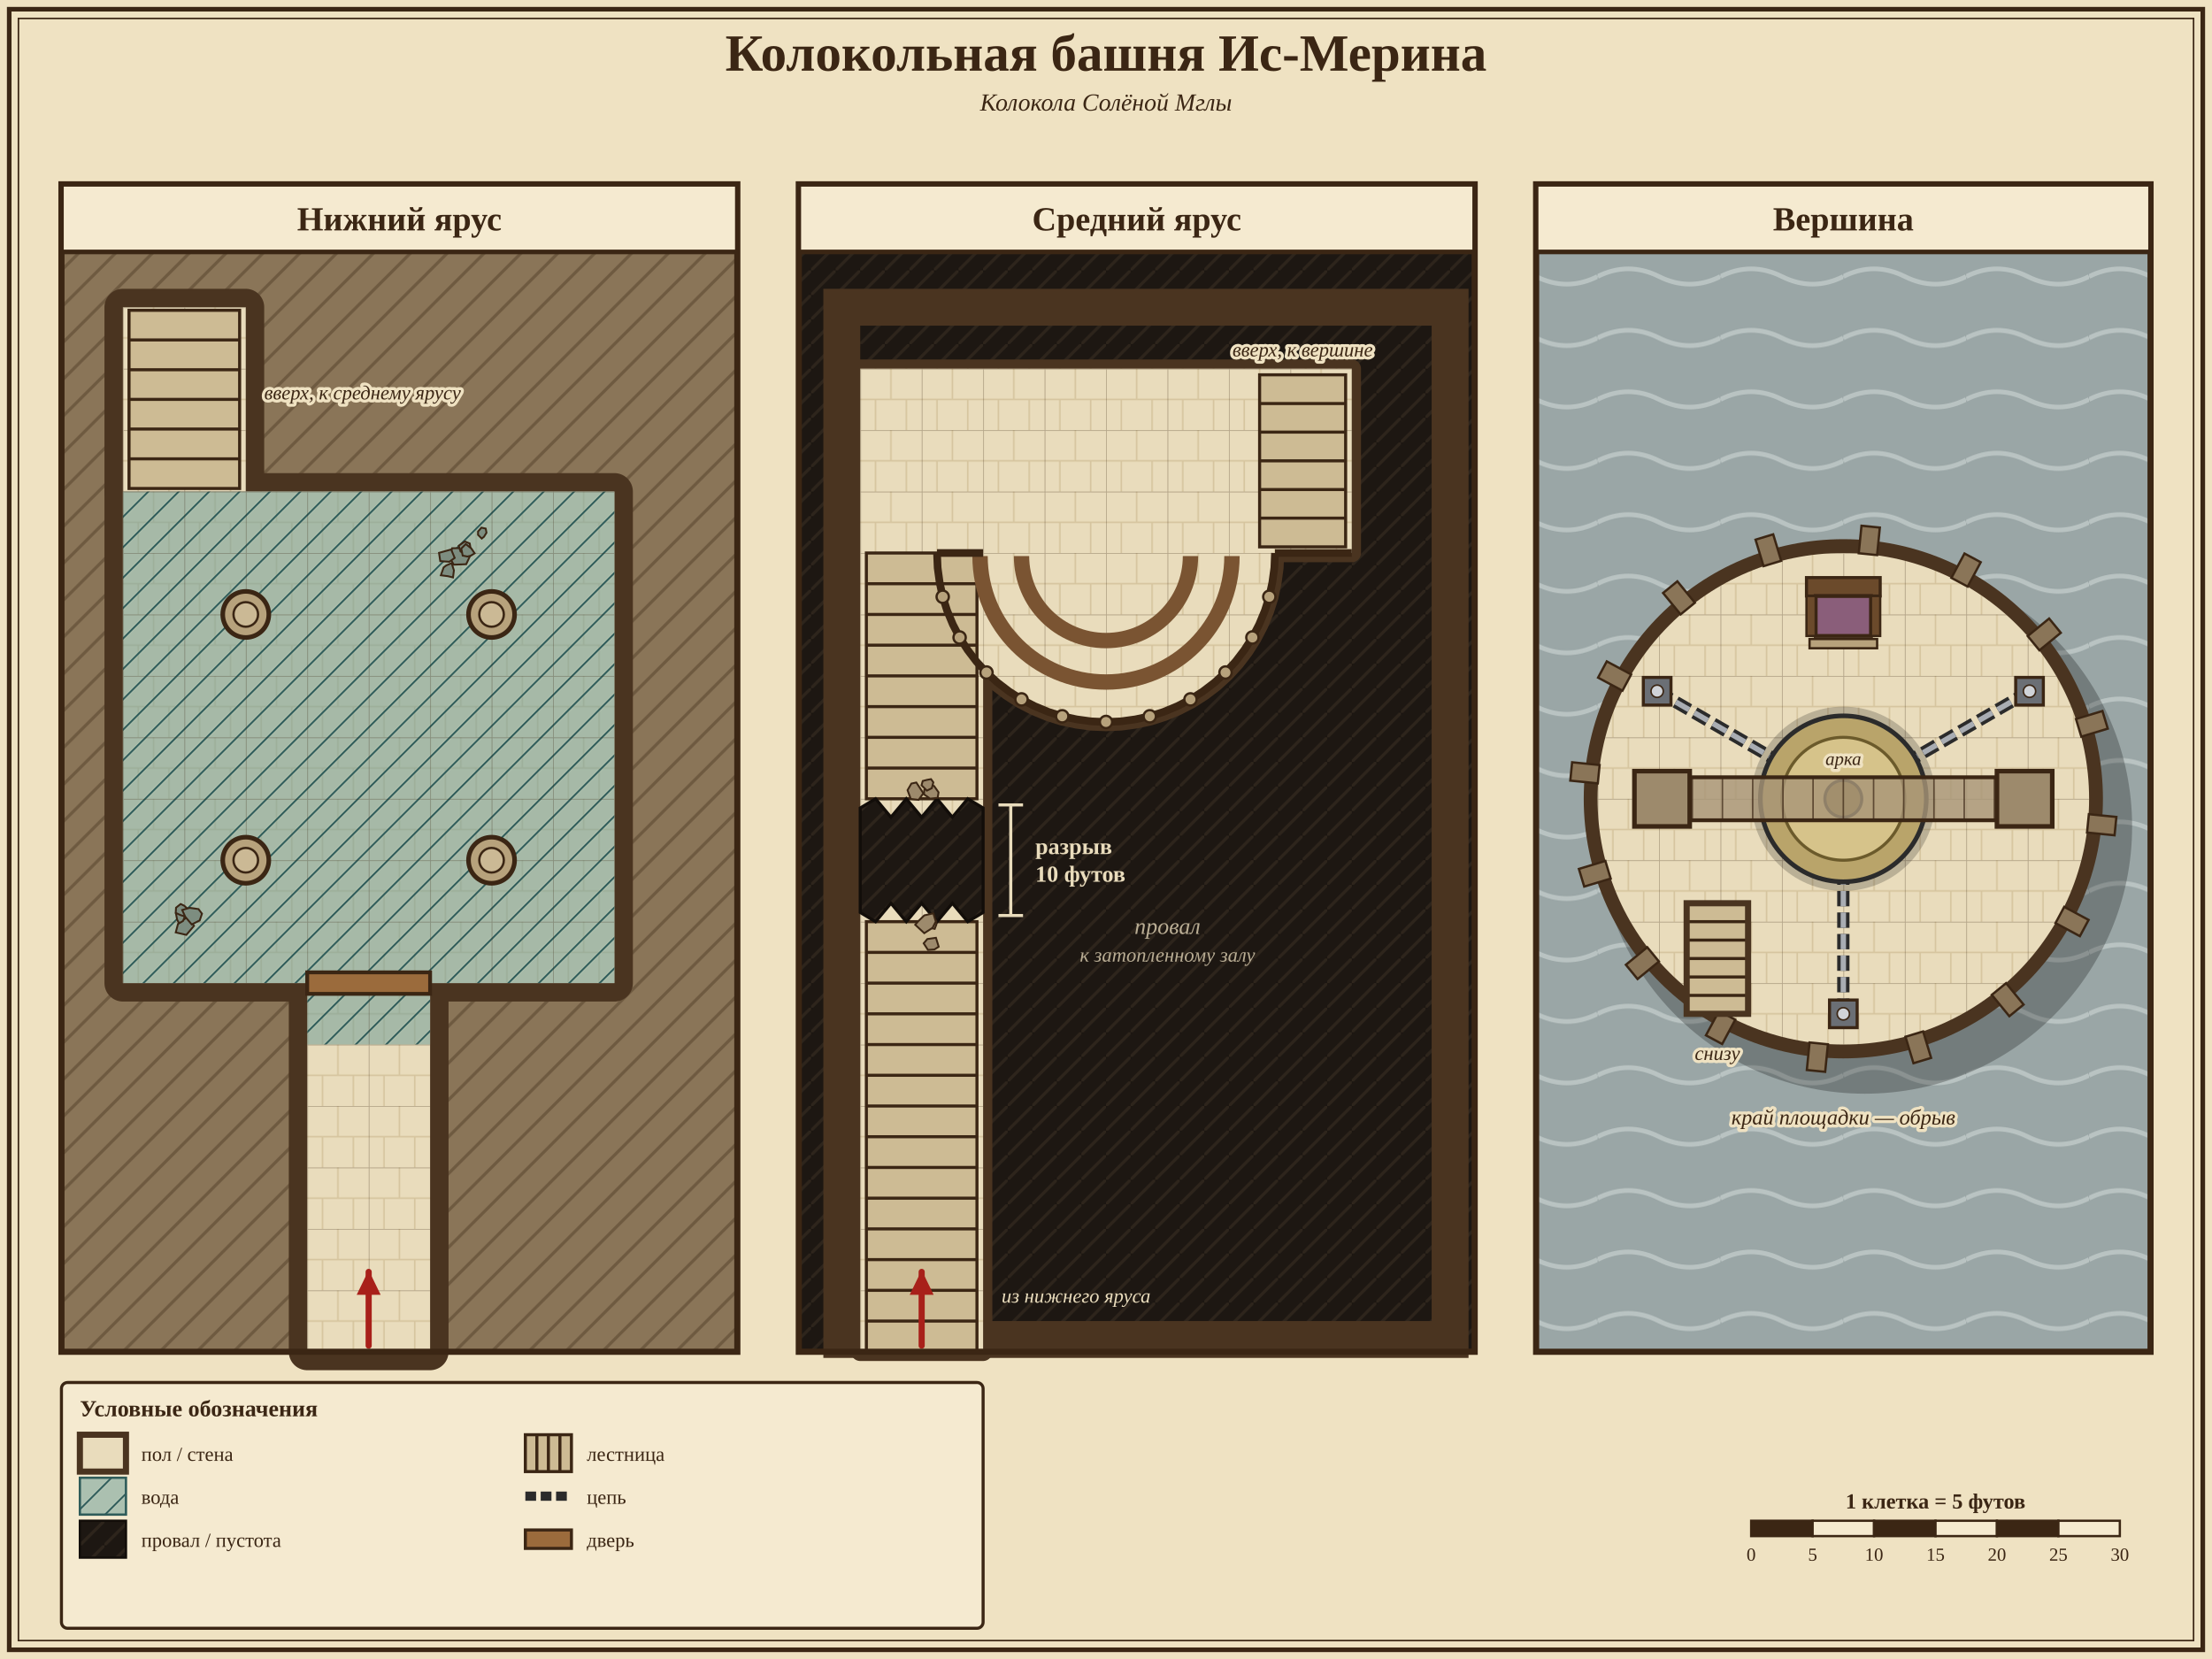
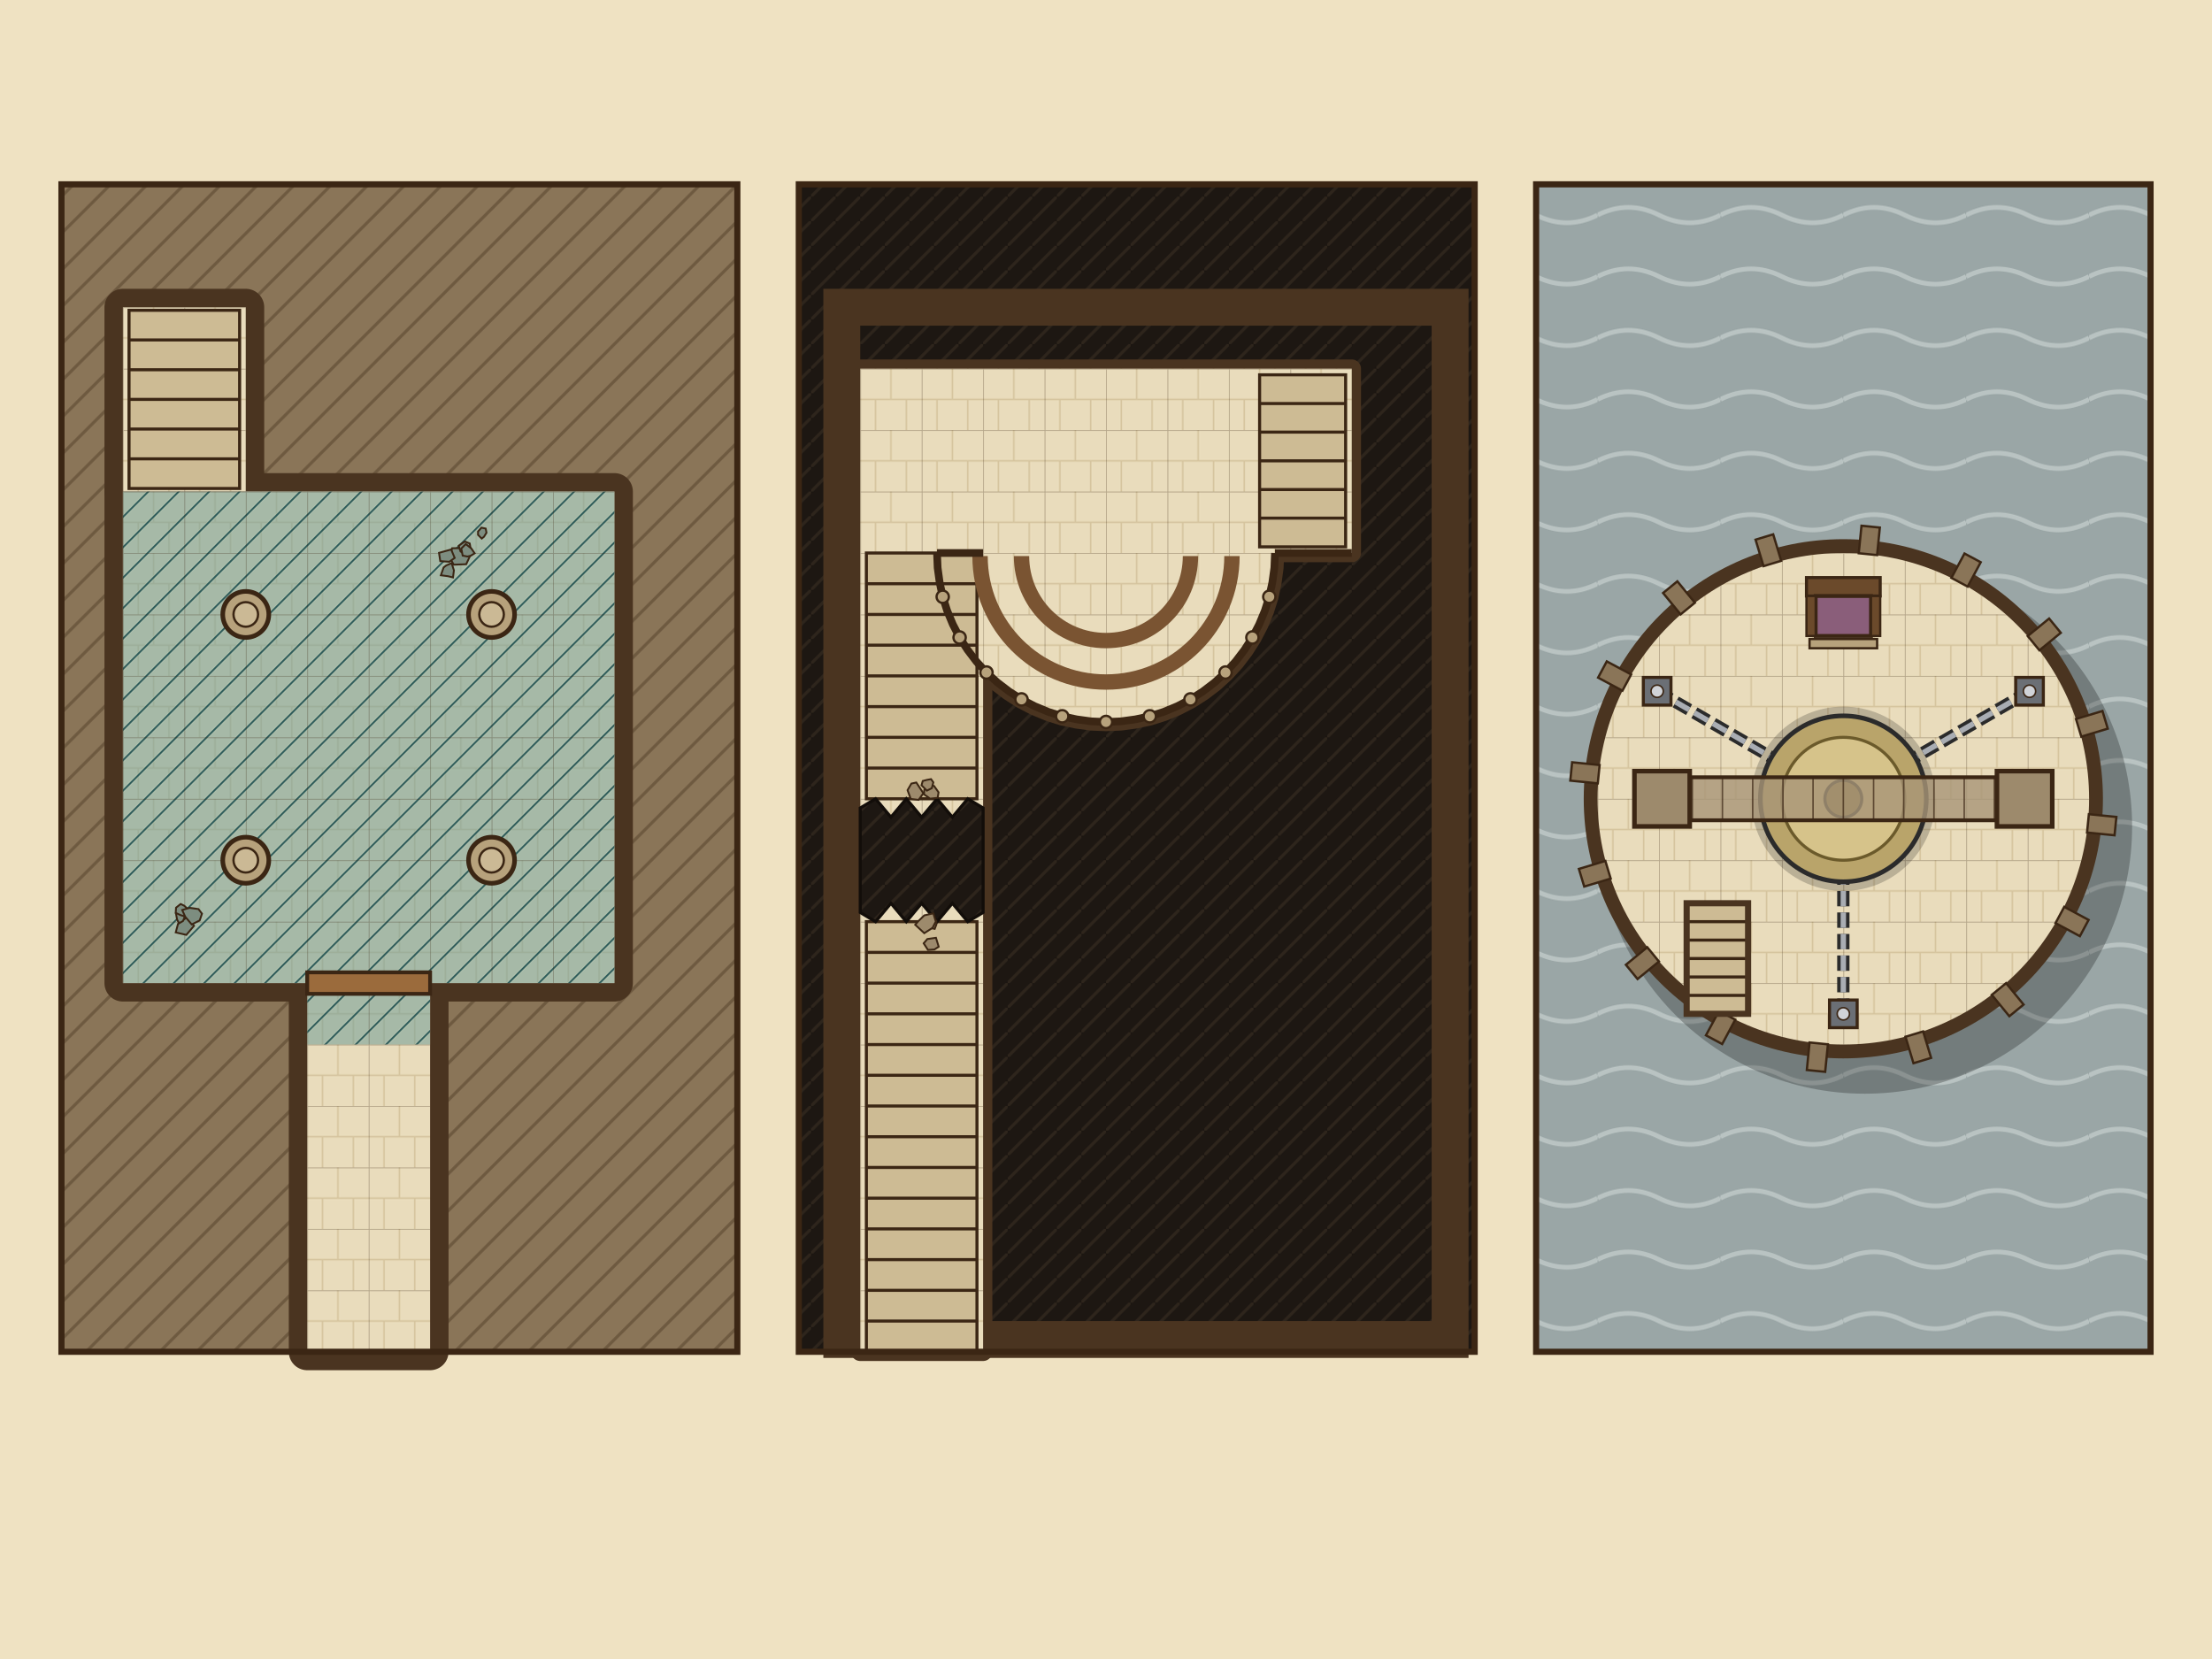
<svg xmlns="http://www.w3.org/2000/svg" width="1440" height="1080" viewBox="0 0 1440 1080">
  <defs>
    <pattern id="rock" width="24" height="24" patternUnits="userSpaceOnUse">
      <rect width="24" height="24" fill="#8a7558" stroke="none" />
      <path d="M0 24 L24 0 M-6 6 L6 -6 M18 30 L30 18" stroke="#6e5a40" stroke-width="2" fill="none" />
    </pattern>
    <pattern id="tile" width="40" height="40" patternUnits="userSpaceOnUse">
      <rect width="40" height="40" fill="#e9dcbc" stroke="none" />
      <path d="M0 20 L40 20 M20 0 L20 20 M10 20 L10 40 M30 20 L30 40" stroke="#d6c59f" stroke-width="1" fill="none" />
    </pattern>
    <pattern id="water" width="40" height="20" patternUnits="userSpaceOnUse">
      <rect width="40" height="20" fill="#7fa8a0" stroke="none" />
      <path d="M0 10 Q5 5 10 10 T20 10 T30 10 T40 10" stroke="#4f7d78" stroke-width="1.5" fill="none" />
    </pattern>
    <pattern id="waterhatch" width="14" height="14" patternUnits="userSpaceOnUse" patternTransform="rotate(45)">
      <rect width="14" height="14" fill="#6f9c96" fill-opacity="0.55" stroke="none" />
      <line x1="0" y1="0" x2="0" y2="14" stroke="#2f5c5a" stroke-width="2.2" />
    </pattern>
    <pattern id="grid" width="40" height="40" patternUnits="userSpaceOnUse">
      <path d="M40 0 L0 0 L0 40" fill="none" stroke="#3b2614" stroke-width="1" stroke-opacity="0.3" />
    </pattern>
    <pattern id="void" width="16" height="16" patternUnits="userSpaceOnUse">
      <rect width="16" height="16" fill="#1d1712" stroke="none" />
      <path d="M0 16 L16 0" stroke="#2e251c" stroke-width="2" fill="none" />
    </pattern>
    <g id="col">
      <circle r="15" fill="#b7a27c" stroke="#3b2614" stroke-width="3" />
      <circle r="8" fill="#cbb995" stroke="#3b2614" stroke-width="1.5" />
    </g>
    <pattern id="fog" width="80" height="40" patternUnits="userSpaceOnUse">
      <rect width="80" height="40" fill="#9aa6a6" stroke="none" />
      <path d="M0 20 Q20 10 40 20 T80 20" stroke="#b9c3c2" stroke-width="3" fill="none" />
    </pattern>
  </defs>
  <rect x="0" y="0" width="1440" height="1080" fill="#efe2c2" stroke="none" />
  <rect x="40" y="120" width="440" height="760" fill="url(#rock)" stroke="none" />
  <rect x="520" y="120" width="440" height="760" fill="url(#void)" stroke="none" />
  <rect x="1000" y="120" width="400" height="760" fill="url(#fog)" stroke="none" />
  <g>
    <rect x="80" y="320" width="320" height="320" fill="#4a3420" stroke="#4a3420" stroke-width="24" stroke-linejoin="round" />
    <rect x="200" y="640" width="80" height="240" fill="#4a3420" stroke="#4a3420" stroke-width="24" stroke-linejoin="round" />
    <rect x="80" y="200" width="80" height="120" fill="#4a3420" stroke="#4a3420" stroke-width="24" stroke-linejoin="round" />
    <rect x="80" y="320" width="320" height="320" fill="url(#tile)" stroke="none" />
    <rect x="200" y="640" width="80" height="240" fill="url(#tile)" stroke="none" />
    <rect x="80" y="200" width="80" height="120" fill="url(#tile)" stroke="none" />
  </g>
  <clipPath id="clipA">
    <rect x="80" y="320" width="320" height="320" />
    <rect x="200" y="640" width="80" height="240" />
    <rect x="80" y="200" width="80" height="120" />
  </clipPath>
  <rect x="80" y="320" width="320" height="320" fill="url(#waterhatch)" stroke="none" />
  <rect x="200" y="640" width="80" height="40" fill="url(#waterhatch)" stroke="none" />
  <rect x="0" y="0" width="1440" height="1080" fill="url(#grid)" stroke="none" clip-path="url(#clipA)" />
  <use href="#col" x="160" y="400" />
  <use href="#col" x="160" y="560" />
  <use href="#col" x="320" y="400" />
  <use href="#col" x="320" y="560" />
  <g>
    <rect x="84" y="202" width="72" height="116" fill="#cdbb94" stroke="#3b2614" stroke-width="2" />
    <line x1="84" y1="221.3" x2="156" y2="221.3" stroke="#3b2614" stroke-width="2" />
    <line x1="84" y1="240.7" x2="156" y2="240.7" stroke="#3b2614" stroke-width="2" />
    <line x1="84" y1="260.0" x2="156" y2="260.0" stroke="#3b2614" stroke-width="2" />
    <line x1="84" y1="279.3" x2="156" y2="279.3" stroke="#3b2614" stroke-width="2" />
    <line x1="84" y1="298.7" x2="156" y2="298.7" stroke="#3b2614" stroke-width="2" />
  </g>
  <g>
    <polygon points="306.2,361.5 303.5,367.3 295.4,367.6 292.6,362.8 294.3,356.9 303.3,356.7" fill="#7d8d80" stroke="#3b2614" stroke-width="1.2" />
    <polygon points="306.4,357.4 306.5,359.7 302.8,360.9 299.8,359.0 298.6,355.3 302.6,352.5 305.8,353.8" fill="#7d8d80" stroke="#3b2614" stroke-width="1.2" />
    <polygon points="309.0,360.2 306.4,361.8 304.3,362.3 301.2,361.7 300.3,357.1 303.2,354.2 306.8,357.0" fill="#7d8d80" stroke="#3b2614" stroke-width="1.2" />
    <polygon points="295.5,371.3 294.9,375.9 291.6,375.1 287.0,374.5 288.8,369.4 290.5,368.1 294.0,366.6" fill="#7d8d80" stroke="#3b2614" stroke-width="1.2" />
    <polygon points="296.0,363.2 292.5,365.7 286.6,365.3 285.8,359.9 293.7,357.7" fill="#7d8d80" stroke="#3b2614" stroke-width="1.2" />
    <polygon points="316.7,346.8 315.1,349.4 313.6,350.6 311.2,348.2 311.2,346.0 313.4,343.5 316.2,344.1" fill="#7d8d80" stroke="#3b2614" stroke-width="1.2" />
  </g>
  <g>
    <polygon points="126.3,602.7 121.3,608.6 114.4,607.0 115.9,601.4 122.0,596.9" fill="#7d8d80" stroke="#3b2614" stroke-width="1.2" />
    <polygon points="120.1,597.3 119.1,599.6 116.6,601.0 115.3,598.7 114.5,594.4 115.3,592.7 119.7,595.1" fill="#7d8d80" stroke="#3b2614" stroke-width="1.2" />
    <polygon points="123.5,592.9 120.2,596.5 117.7,595.8 114.4,594.3 114.6,590.9 117.6,588.5 119.9,589.6" fill="#7d8d80" stroke="#3b2614" stroke-width="1.2" />
    <polygon points="131.5,594.8 130.0,599.2 124.8,601.8 120.6,596.8 118.6,592.4 123.4,591.0 129.2,591.8" fill="#7d8d80" stroke="#3b2614" stroke-width="1.2" />
  </g>
  <rect x="200.0" y="633.0" width="80" height="14" fill="#9b6b3c" stroke="#3b2614" stroke-width="2.5" />
-   <g>
-     <line x1="240.0" y1="876.0" x2="240.0" y2="828.0" stroke="#a8201a" stroke-width="4" stroke-linecap="round" />
-     <path d="M240.0 828.0 L247.0 842.4 L233.0 842.4 Z" fill="#a8201a" stroke="#a8201a" stroke-width="1" />
-   </g>
-   <text x="172.0" y="260.0" font-family="Georgia, 'Times New Roman', serif" font-size="13" text-anchor="start" font-weight="normal" fill="#3b2614" stroke="#efe2c2" stroke-width="4" paint-order="stroke" stroke-linejoin="round" font-style="italic">вверх, к среднему ярусу</text>
  <rect x="548" y="200" width="396" height="672" fill="none" stroke="#4a3420" stroke-width="24" />
  <g>
    <rect x="560" y="240" width="320" height="120" fill="#4a3420" stroke="#4a3420" stroke-width="12" stroke-linejoin="round" />
    <rect x="560" y="360" width="80" height="520" fill="#4a3420" stroke="#4a3420" stroke-width="12" stroke-linejoin="round" />
    <polygon points="610.0,360.0 610.4,369.6 611.7,379.1 613.7,388.5 616.6,397.6 620.3,406.5 624.7,415.0 629.9,423.1 635.7,430.7 642.2,437.8 649.3,444.3 656.9,450.1 665.0,455.3 673.5,459.7 682.4,463.4 691.5,466.3 700.9,468.3 710.4,469.6 720.0,470.0 729.6,469.6 739.1,468.3 748.5,466.3 757.6,463.4 766.5,459.7 775.0,455.3 783.1,450.1 790.7,444.3 797.8,437.8 804.3,430.7 810.1,423.1 815.3,415.0 819.7,406.5 823.4,397.6 826.3,388.5 828.3,379.1 829.6,369.6 830.0,360.0" fill="#4a3420" stroke="#4a3420" stroke-width="12" stroke-linejoin="round" />
    <rect x="560" y="240" width="320" height="120" fill="url(#tile)" stroke="none" />
    <rect x="560" y="360" width="80" height="520" fill="url(#tile)" stroke="none" />
    <polygon points="610.0,360.0 610.4,369.6 611.7,379.1 613.7,388.5 616.6,397.6 620.3,406.5 624.7,415.0 629.9,423.1 635.7,430.7 642.2,437.8 649.3,444.3 656.9,450.1 665.0,455.3 673.5,459.7 682.4,463.4 691.5,466.3 700.9,468.3 710.4,469.6 720.0,470.0 729.6,469.6 739.1,468.3 748.5,466.3 757.6,463.4 766.5,459.7 775.0,455.3 783.1,450.1 790.7,444.3 797.8,437.8 804.3,430.7 810.1,423.1 815.3,415.0 819.7,406.5 823.4,397.6 826.3,388.5 828.3,379.1 829.6,369.6 830.0,360.0" fill="url(#tile)" stroke="none" />
  </g>
  <clipPath id="clipB">
    <rect x="560" y="240" width="320" height="120" />
    <rect x="560" y="360" width="80" height="520" />
    <polygon points="610.0,360.0 610.4,369.6 611.7,379.1 613.7,388.5 616.6,397.6 620.3,406.5 624.7,415.0 629.9,423.1 635.7,430.7 642.2,437.8 649.3,444.3 656.9,450.1 665.0,455.3 673.5,459.7 682.4,463.4 691.5,466.3 700.9,468.3 710.4,469.6 720.0,470.0 729.6,469.6 739.1,468.3 748.5,466.3 757.6,463.4 766.5,459.7 775.0,455.3 783.1,450.1 790.7,444.3 797.8,437.8 804.3,430.7 810.1,423.1 815.3,415.0 819.7,406.5 823.4,397.6 826.3,388.5 828.3,379.1 829.6,369.6 830.0,360.0" />
  </clipPath>
  <rect x="0" y="0" width="1440" height="1080" fill="url(#grid)" stroke="none" clip-path="url(#clipB)" />
  <g>
    <rect x="564" y="360" width="72" height="160" fill="#cdbb94" stroke="#3b2614" stroke-width="2" />
    <line x1="564" y1="380.0" x2="636" y2="380.0" stroke="#3b2614" stroke-width="2" />
    <line x1="564" y1="400.0" x2="636" y2="400.0" stroke="#3b2614" stroke-width="2" />
    <line x1="564" y1="420.0" x2="636" y2="420.0" stroke="#3b2614" stroke-width="2" />
    <line x1="564" y1="440.0" x2="636" y2="440.0" stroke="#3b2614" stroke-width="2" />
    <line x1="564" y1="460.0" x2="636" y2="460.0" stroke="#3b2614" stroke-width="2" />
    <line x1="564" y1="480.0" x2="636" y2="480.0" stroke="#3b2614" stroke-width="2" />
    <line x1="564" y1="500.0" x2="636" y2="500.0" stroke="#3b2614" stroke-width="2" />
  </g>
  <g>
    <rect x="564" y="600" width="72" height="280" fill="#cdbb94" stroke="#3b2614" stroke-width="2" />
    <line x1="564" y1="620.0" x2="636" y2="620.0" stroke="#3b2614" stroke-width="2" />
    <line x1="564" y1="640.0" x2="636" y2="640.0" stroke="#3b2614" stroke-width="2" />
    <line x1="564" y1="660.0" x2="636" y2="660.0" stroke="#3b2614" stroke-width="2" />
    <line x1="564" y1="680.0" x2="636" y2="680.0" stroke="#3b2614" stroke-width="2" />
    <line x1="564" y1="700.0" x2="636" y2="700.0" stroke="#3b2614" stroke-width="2" />
    <line x1="564" y1="720.0" x2="636" y2="720.0" stroke="#3b2614" stroke-width="2" />
    <line x1="564" y1="740.0" x2="636" y2="740.0" stroke="#3b2614" stroke-width="2" />
    <line x1="564" y1="760.0" x2="636" y2="760.0" stroke="#3b2614" stroke-width="2" />
    <line x1="564" y1="780.0" x2="636" y2="780.0" stroke="#3b2614" stroke-width="2" />
    <line x1="564" y1="800.0" x2="636" y2="800.0" stroke="#3b2614" stroke-width="2" />
    <line x1="564" y1="820.0" x2="636" y2="820.0" stroke="#3b2614" stroke-width="2" />
    <line x1="564" y1="840.0" x2="636" y2="840.0" stroke="#3b2614" stroke-width="2" />
    <line x1="564" y1="860.0" x2="636" y2="860.0" stroke="#3b2614" stroke-width="2" />
  </g>
  <polygon points="560,526 570,520 580,532 590,520 600,532 610,520 620,532 630,520 640,526 640,594 630,600 620,588 610,600 600,588 590,600 580,588 570,600 560,594" fill="url(#void)" stroke="#120d09" stroke-width="2" />
  <g>
    <polygon points="601.1,516.4 598.0,520.7 592.9,520.1 590.8,514.4 593.3,510.1 596.5,509.4" fill="#9d8a6c" stroke="#3b2614" stroke-width="1.2" />
    <polygon points="611.0,515.8 610.4,519.4 605.5,519.9 601.5,517.1 601.7,514.3 604.4,510.4 608.1,511.7" fill="#9d8a6c" stroke="#3b2614" stroke-width="1.2" />
    <polygon points="607.6,509.3 606.6,513.1 603.4,514.7 599.9,511.2 600.7,508.4 603.4,507.7 606.1,507.2" fill="#9d8a6c" stroke="#3b2614" stroke-width="1.2" />
  </g>
  <g>
    <polygon points="609.6,601.8 608.5,604.7 605.6,604.1 604.8,601.5 605.7,599.0 609.5,599.4" fill="#9d8a6c" stroke="#3b2614" stroke-width="1.2" />
    <polygon points="609.2,599.9 607.1,604.0 601.7,607.5 595.8,602.0 597.8,599.7 601.7,595.9 607.6,594.6" fill="#9d8a6c" stroke="#3b2614" stroke-width="1.2" />
    <polygon points="611.1,616.3 608.3,618.1 604.1,618.4 601.3,614.1 603.7,611.3 609.3,610.5" fill="#9d8a6c" stroke="#3b2614" stroke-width="1.2" />
  </g>
-   <line x1="658" y1="524" x2="658" y2="596" stroke="#e9dcbc" stroke-width="2" />
-   <line x1="650" y1="524" x2="666" y2="524" stroke="#e9dcbc" stroke-width="2" />
-   <line x1="650" y1="596" x2="666" y2="596" stroke="#e9dcbc" stroke-width="2" />
-   <text x="674.0" y="556.0" font-family="Georgia, 'Times New Roman', serif" font-size="15" text-anchor="start" font-weight="bold" fill="#e9dcbc" stroke="none">разрыв</text>
-   <text x="674.0" y="574.0" font-family="Georgia, 'Times New Roman', serif" font-size="15" text-anchor="start" font-weight="bold" fill="#e9dcbc" stroke="none">10 футов</text>
  <path d="M610.0,360.0 L610.4,369.6 L611.7,379.1 L613.7,388.5 L616.6,397.6 L620.3,406.5 L624.7,415.0 L629.9,423.1 L635.7,430.7 L642.2,437.8 L649.3,444.3 L656.9,450.1 L665.0,455.3 L673.5,459.7 L682.4,463.4 L691.5,466.3 L700.9,468.3 L710.4,469.6 L720.0,470.0 L729.6,469.6 L739.1,468.3 L748.5,466.3 L757.6,463.4 L766.5,459.7 L775.0,455.3 L783.1,450.1 L790.7,444.3 L797.8,437.8 L804.3,430.7 L810.1,423.1 L815.3,415.0 L819.7,406.5 L823.4,397.6 L826.3,388.5 L828.3,379.1 L829.6,369.6 L830.0,360.0" fill="none" stroke="#3b2614" stroke-width="5" />
  <circle cx="613.7" cy="388.5" r="4" fill="#b7a27c" stroke="#3b2614" stroke-width="1.5" />
  <circle cx="624.7" cy="415.0" r="4" fill="#b7a27c" stroke="#3b2614" stroke-width="1.5" />
  <circle cx="642.2" cy="437.8" r="4" fill="#b7a27c" stroke="#3b2614" stroke-width="1.5" />
  <circle cx="665.0" cy="455.3" r="4" fill="#b7a27c" stroke="#3b2614" stroke-width="1.5" />
  <circle cx="691.5" cy="466.3" r="4" fill="#b7a27c" stroke="#3b2614" stroke-width="1.5" />
  <circle cx="720.0" cy="470.0" r="4" fill="#b7a27c" stroke="#3b2614" stroke-width="1.5" />
  <circle cx="748.5" cy="466.3" r="4" fill="#b7a27c" stroke="#3b2614" stroke-width="1.5" />
  <circle cx="775.0" cy="455.3" r="4" fill="#b7a27c" stroke="#3b2614" stroke-width="1.5" />
  <circle cx="797.8" cy="437.8" r="4" fill="#b7a27c" stroke="#3b2614" stroke-width="1.5" />
  <circle cx="815.3" cy="415.0" r="4" fill="#b7a27c" stroke="#3b2614" stroke-width="1.5" />
  <circle cx="826.3" cy="388.5" r="4" fill="#b7a27c" stroke="#3b2614" stroke-width="1.5" />
  <path d="M665 362 A 55 55 0 0 0 775 362" fill="none" stroke="#7a5432" stroke-width="10" />
  <path d="M638 362 A 82 82 0 0 0 802 362" fill="none" stroke="#7a5432" stroke-width="10" />
  <line x1="640" y1="360" x2="610" y2="360" stroke="#3b2614" stroke-width="5" />
  <line x1="830" y1="360" x2="880" y2="360" stroke="#3b2614" stroke-width="5" />
  <g>
    <rect x="820.0" y="244" width="56.0" height="112" fill="#cdbb94" stroke="#3b2614" stroke-width="2" />
    <line x1="820.0" y1="262.7" x2="876.0" y2="262.7" stroke="#3b2614" stroke-width="2" />
    <line x1="820.0" y1="281.3" x2="876.0" y2="281.3" stroke="#3b2614" stroke-width="2" />
    <line x1="820.0" y1="300.0" x2="876.0" y2="300.0" stroke="#3b2614" stroke-width="2" />
    <line x1="820.0" y1="318.7" x2="876.0" y2="318.7" stroke="#3b2614" stroke-width="2" />
    <line x1="820.0" y1="337.3" x2="876.0" y2="337.3" stroke="#3b2614" stroke-width="2" />
  </g>
-   <text x="848.0" y="232.0" font-family="Georgia, 'Times New Roman', serif" font-size="13" text-anchor="middle" font-weight="normal" fill="#3b2614" stroke="#efe2c2" stroke-width="4" paint-order="stroke" stroke-linejoin="round" font-style="italic">вверх, к вершине</text>
-   <g>
-     <line x1="600.0" y1="876.0" x2="600.0" y2="828.0" stroke="#a8201a" stroke-width="4" stroke-linecap="round" />
-     <path d="M600.0 828.0 L607.0 842.4 L593.0 842.4 Z" fill="#a8201a" stroke="#a8201a" stroke-width="1" />
-   </g>
-   <text x="652.0" y="848.0" font-family="Georgia, 'Times New Roman', serif" font-size="13" text-anchor="start" font-weight="normal" fill="#e9dcbc" stroke="none" font-style="italic">из нижнего яруса</text>
-   <text x="760.0" y="608.0" font-family="Georgia, 'Times New Roman', serif" font-size="15" text-anchor="middle" font-weight="normal" fill="#b9ad94" stroke="none" font-style="italic">провал</text>
-   <text x="760.0" y="626.0" font-family="Georgia, 'Times New Roman', serif" font-size="13" text-anchor="middle" font-weight="normal" fill="#b9ad94" stroke="none" font-style="italic">к затопленному залу</text>
  <ellipse cx="1214" cy="538" rx="174" ry="174" fill="#000000" fill-opacity="0.25" stroke="none" />
  <g>
    <circle cx="1200" cy="520" r="160" fill="#4a3420" stroke="#4a3420" stroke-width="18" stroke-linejoin="round" />
    <circle cx="1200" cy="520" r="160" fill="url(#tile)" stroke="none" />
  </g>
  <clipPath id="clipC">
    <circle cx="1200" cy="520" r="160" />
  </clipPath>
  <rect x="0" y="0" width="1440" height="1080" fill="url(#grid)" stroke="none" clip-path="url(#clipC)" />
  <rect x="-9" y="-6" width="18" height="12" fill="#8a7558" stroke="#3b2614" stroke-width="1.5" transform="translate(1368.2,536.9) rotate(5.7)" />
  <rect x="-9" y="-6" width="18" height="12" fill="#8a7558" stroke="#3b2614" stroke-width="1.5" transform="translate(1348.9,599.9) rotate(28.2)" />
  <rect x="-9" y="-6" width="18" height="12" fill="#8a7558" stroke="#3b2614" stroke-width="1.5" transform="translate(1307.0,650.8) rotate(50.7)" />
  <rect x="-9" y="-6" width="18" height="12" fill="#8a7558" stroke="#3b2614" stroke-width="1.5" transform="translate(1248.8,681.8) rotate(73.2)" />
  <rect x="-9" y="-6" width="18" height="12" fill="#8a7558" stroke="#3b2614" stroke-width="1.5" transform="translate(1183.1,688.2) rotate(95.7)" />
  <rect x="-9" y="-6" width="18" height="12" fill="#8a7558" stroke="#3b2614" stroke-width="1.5" transform="translate(1120.1,668.9) rotate(118.2)" />
  <rect x="-9" y="-6" width="18" height="12" fill="#8a7558" stroke="#3b2614" stroke-width="1.5" transform="translate(1069.2,627.0) rotate(140.7)" />
  <rect x="-9" y="-6" width="18" height="12" fill="#8a7558" stroke="#3b2614" stroke-width="1.5" transform="translate(1038.2,568.8) rotate(163.2)" />
  <rect x="-9" y="-6" width="18" height="12" fill="#8a7558" stroke="#3b2614" stroke-width="1.5" transform="translate(1031.8,503.1) rotate(185.7)" />
  <rect x="-9" y="-6" width="18" height="12" fill="#8a7558" stroke="#3b2614" stroke-width="1.5" transform="translate(1051.1,440.1) rotate(208.2)" />
  <rect x="-9" y="-6" width="18" height="12" fill="#8a7558" stroke="#3b2614" stroke-width="1.5" transform="translate(1093.0,389.2) rotate(230.7)" />
  <rect x="-9" y="-6" width="18" height="12" fill="#8a7558" stroke="#3b2614" stroke-width="1.5" transform="translate(1151.2,358.2) rotate(253.2)" />
  <rect x="-9" y="-6" width="18" height="12" fill="#8a7558" stroke="#3b2614" stroke-width="1.5" transform="translate(1216.9,351.8) rotate(275.7)" />
  <rect x="-9" y="-6" width="18" height="12" fill="#8a7558" stroke="#3b2614" stroke-width="1.5" transform="translate(1279.9,371.1) rotate(298.2)" />
  <rect x="-9" y="-6" width="18" height="12" fill="#8a7558" stroke="#3b2614" stroke-width="1.5" transform="translate(1330.8,413.0) rotate(320.7)" />
  <rect x="-9" y="-6" width="18" height="12" fill="#8a7558" stroke="#3b2614" stroke-width="1.5" transform="translate(1361.8,471.2) rotate(343.2)" />
  <g>
    <rect x="1098" y="588" width="40" height="72" fill="#cdbb94" stroke="#3b2614" stroke-width="2" />
    <line x1="1098" y1="600.0" x2="1138" y2="600.0" stroke="#3b2614" stroke-width="2" />
    <line x1="1098" y1="612.0" x2="1138" y2="612.0" stroke="#3b2614" stroke-width="2" />
    <line x1="1098" y1="624.0" x2="1138" y2="624.0" stroke="#3b2614" stroke-width="2" />
    <line x1="1098" y1="636.0" x2="1138" y2="636.0" stroke="#3b2614" stroke-width="2" />
    <line x1="1098" y1="648.0" x2="1138" y2="648.0" stroke="#3b2614" stroke-width="2" />
  </g>
  <rect x="1098" y="588" width="40" height="72" fill="none" stroke="#4a3420" stroke-width="4" />
-   <text x="1118.0" y="690.0" font-family="Georgia, 'Times New Roman', serif" font-size="13" text-anchor="middle" font-weight="normal" fill="#3b2614" stroke="#efe2c2" stroke-width="4" paint-order="stroke" stroke-linejoin="round" font-style="italic">снизу</text>
  <line x1="1078.8" y1="450.0" x2="1153.2" y2="493.0" stroke="#2b2b2b" stroke-width="8" stroke-dasharray="10 4" />
  <line x1="1078.8" y1="450.0" x2="1153.2" y2="493.0" stroke="#a9adb3" stroke-width="3.5" stroke-dasharray="10 4" />
  <rect x="1069.8" y="441.0" width="18" height="18" fill="#6b6f75" stroke="#3b2614" stroke-width="2" />
  <circle cx="1078.8" cy="450.0" r="4" fill="#d0d3d8" stroke="#3b2614" stroke-width="1" />
  <line x1="1321.2" y1="450.0" x2="1246.8" y2="493.0" stroke="#2b2b2b" stroke-width="8" stroke-dasharray="10 4" />
  <line x1="1321.2" y1="450.0" x2="1246.8" y2="493.0" stroke="#a9adb3" stroke-width="3.5" stroke-dasharray="10 4" />
  <rect x="1312.2" y="441.0" width="18" height="18" fill="#6b6f75" stroke="#3b2614" stroke-width="2" />
  <circle cx="1321.2" cy="450.0" r="4" fill="#d0d3d8" stroke="#3b2614" stroke-width="1" />
  <line x1="1200.0" y1="660.0" x2="1200.0" y2="574.0" stroke="#2b2b2b" stroke-width="8" stroke-dasharray="10 4" />
  <line x1="1200.0" y1="660.0" x2="1200.0" y2="574.0" stroke="#a9adb3" stroke-width="3.5" stroke-dasharray="10 4" />
  <rect x="1191.0" y="651.0" width="18" height="18" fill="#6b6f75" stroke="#3b2614" stroke-width="2" />
  <circle cx="1200.0" cy="660.0" r="4" fill="#d0d3d8" stroke="#3b2614" stroke-width="1" />
  <circle cx="1200" cy="520" r="60" fill="#000000" fill-opacity="0.2" stroke="none" />
  <circle cx="1200" cy="520" r="54" fill="#b9a46a" stroke="#2b2b2b" stroke-width="3" />
  <circle cx="1200" cy="520" r="40" fill="#d6c38a" stroke="#6b5a2b" stroke-width="2" />
  <circle cx="1200" cy="520" r="12" fill="#8c7a45" stroke="#2b2b2b" stroke-width="2" />
  <rect x="1082" y="506" width="236" height="28" fill="#a89577" fill-opacity="0.8" stroke="#3b2614" stroke-width="2.5" />
  <line x1="1101.7" y1="506" x2="1101.7" y2="534" stroke="#3b2614" stroke-width="1" stroke-opacity="0.7" />
  <line x1="1121.3" y1="506" x2="1121.3" y2="534" stroke="#3b2614" stroke-width="1" stroke-opacity="0.7" />
  <line x1="1141.0" y1="506" x2="1141.0" y2="534" stroke="#3b2614" stroke-width="1" stroke-opacity="0.7" />
  <line x1="1160.7" y1="506" x2="1160.7" y2="534" stroke="#3b2614" stroke-width="1" stroke-opacity="0.7" />
  <line x1="1180.3" y1="506" x2="1180.3" y2="534" stroke="#3b2614" stroke-width="1" stroke-opacity="0.7" />
  <line x1="1200.0" y1="506" x2="1200.0" y2="534" stroke="#3b2614" stroke-width="1" stroke-opacity="0.7" />
  <line x1="1219.7" y1="506" x2="1219.7" y2="534" stroke="#3b2614" stroke-width="1" stroke-opacity="0.7" />
  <line x1="1239.3" y1="506" x2="1239.3" y2="534" stroke="#3b2614" stroke-width="1" stroke-opacity="0.7" />
  <line x1="1259.0" y1="506" x2="1259.0" y2="534" stroke="#3b2614" stroke-width="1" stroke-opacity="0.7" />
  <line x1="1278.7" y1="506" x2="1278.7" y2="534" stroke="#3b2614" stroke-width="1" stroke-opacity="0.7" />
  <line x1="1298.3" y1="506" x2="1298.3" y2="534" stroke="#3b2614" stroke-width="1" stroke-opacity="0.7" />
  <rect x="1064" y="502" width="36" height="36" fill="#9d8a6c" stroke="#3b2614" stroke-width="3" />
  <rect x="1300" y="502" width="36" height="36" fill="#9d8a6c" stroke="#3b2614" stroke-width="3" />
-   <text x="1200.0" y="498.0" font-family="Georgia, 'Times New Roman', serif" font-size="12" text-anchor="middle" font-weight="normal" fill="#3b2614" stroke="#efe2c2" stroke-width="4" paint-order="stroke" stroke-linejoin="round" font-style="italic">арка</text>
  <g transform="translate(1200,394)">
    <rect x="-24" y="-18" width="48" height="12" fill="#6b4a2b" stroke="#3b2614" stroke-width="2" />
    <rect x="-18" y="-6" width="36" height="26" fill="#8a5e7a" stroke="#3b2614" stroke-width="2.5" />
    <rect x="-24" y="-6" width="6" height="26" fill="#6b4a2b" stroke="#3b2614" stroke-width="1.5" />
    <rect x="18" y="-6" width="6" height="26" fill="#6b4a2b" stroke="#3b2614" stroke-width="1.5" />
    <rect x="-22" y="22" width="44" height="6" fill="#b7a27c" stroke="#3b2614" stroke-width="1.5" />
  </g>
-   <text x="1200.0" y="732.0" font-family="Georgia, 'Times New Roman', serif" font-size="14" text-anchor="middle" font-weight="normal" fill="#3b2614" stroke="#efe2c2" stroke-width="4" paint-order="stroke" stroke-linejoin="round" font-style="italic">край площадки — обрыв</text>
  <rect x="40" y="120" width="440" height="760" fill="none" stroke="#3b2614" stroke-width="4" />
-   <rect x="40" y="120" width="440" height="44" fill="#f5ead0" stroke="#3b2614" stroke-width="3" />
-   <text x="260.0" y="150.0" font-family="Georgia, 'Times New Roman', serif" font-size="22" text-anchor="middle" font-weight="bold" fill="#3b2614" stroke="none">Нижний ярус</text>
  <rect x="520" y="120" width="440" height="760" fill="none" stroke="#3b2614" stroke-width="4" />
-   <rect x="520" y="120" width="440" height="44" fill="#f5ead0" stroke="#3b2614" stroke-width="3" />
-   <text x="740.0" y="150.0" font-family="Georgia, 'Times New Roman', serif" font-size="22" text-anchor="middle" font-weight="bold" fill="#3b2614" stroke="none">Средний ярус</text>
  <rect x="1000" y="120" width="400" height="760" fill="none" stroke="#3b2614" stroke-width="4" />
-   <rect x="1000" y="120" width="400" height="44" fill="#f5ead0" stroke="#3b2614" stroke-width="3" />
-   <text x="1200.0" y="150.0" font-family="Georgia, 'Times New Roman', serif" font-size="22" text-anchor="middle" font-weight="bold" fill="#3b2614" stroke="none">Вершина</text>
-   <g>
-     <rect x="40" y="900" width="600" height="160" fill="#f5ead0" stroke="#3b2614" stroke-width="2" rx="4" />
-     <text x="52.0" y="922.0" font-family="Georgia, 'Times New Roman', serif" font-size="15" text-anchor="start" font-weight="bold" fill="#3b2614" stroke="none">Условные обозначения</text>
-     <g transform="translate(52.0,934.0)">
-       <rect x="0" y="0" width="30" height="24" fill="#e9dcbc" stroke="#4a3420" stroke-width="4" />
-     </g>
-     <text x="92.0" y="951.0" font-family="Georgia, 'Times New Roman', serif" font-size="13" text-anchor="start" font-weight="normal" fill="#3b2614" stroke="none">пол / стена</text>
-     <g transform="translate(52.0,962.0)">
-       <rect x="0" y="0" width="30" height="24" fill="url(#waterhatch)" stroke="#2f5c5a" stroke-width="1.5" />
-     </g>
-     <text x="92.0" y="979.0" font-family="Georgia, 'Times New Roman', serif" font-size="13" text-anchor="start" font-weight="normal" fill="#3b2614" stroke="none">вода</text>
-     <g transform="translate(52.0,990.0)">
-       <rect x="0" y="0" width="30" height="24" fill="url(#void)" stroke="#120d09" stroke-width="1.5" />
-     </g>
-     <text x="92.0" y="1007.0" font-family="Georgia, 'Times New Roman', serif" font-size="13" text-anchor="start" font-weight="normal" fill="#3b2614" stroke="none">провал / пустота</text>
-     <g transform="translate(342.0,934.0)">
-       <g>
-         <rect x="0" y="0" width="30" height="24" fill="#cdbb94" stroke="#3b2614" stroke-width="2" />
-         <line x1="7.5" y1="0" x2="7.5" y2="24" stroke="#3b2614" stroke-width="2" />
-         <line x1="15.0" y1="0" x2="15.0" y2="24" stroke="#3b2614" stroke-width="2" />
-         <line x1="22.5" y1="0" x2="22.5" y2="24" stroke="#3b2614" stroke-width="2" />
-       </g>
-     </g>
-     <text x="382.0" y="951.0" font-family="Georgia, 'Times New Roman', serif" font-size="13" text-anchor="start" font-weight="normal" fill="#3b2614" stroke="none">лестница</text>
-     <g transform="translate(342.0,962.0)">
-       <line x1="0" y1="12" x2="30" y2="12" stroke="#2b2b2b" stroke-width="6" stroke-dasharray="7 3" />
-     </g>
-     <text x="382.0" y="979.0" font-family="Georgia, 'Times New Roman', serif" font-size="13" text-anchor="start" font-weight="normal" fill="#3b2614" stroke="none">цепь</text>
-     <g transform="translate(342.0,990.0)">
-       <rect x="0" y="6" width="30" height="12" fill="#9b6b3c" stroke="#3b2614" stroke-width="2" />
-     </g>
-     <text x="382.0" y="1007.0" font-family="Georgia, 'Times New Roman', serif" font-size="13" text-anchor="start" font-weight="normal" fill="#3b2614" stroke="none">дверь</text>
-   </g>
-   <g>
-     <rect x="1140" y="990" width="40" height="10" fill="#3b2614" stroke="#3b2614" stroke-width="1.5" />
-     <rect x="1180" y="990" width="40" height="10" fill="#f5ead0" stroke="#3b2614" stroke-width="1.5" />
-     <rect x="1220" y="990" width="40" height="10" fill="#3b2614" stroke="#3b2614" stroke-width="1.5" />
-     <rect x="1260" y="990" width="40" height="10" fill="#f5ead0" stroke="#3b2614" stroke-width="1.5" />
-     <rect x="1300" y="990" width="40" height="10" fill="#3b2614" stroke="#3b2614" stroke-width="1.5" />
-     <rect x="1340" y="990" width="40" height="10" fill="#f5ead0" stroke="#3b2614" stroke-width="1.5" />
-     <text x="1140.0" y="1016.0" font-family="Georgia, 'Times New Roman', serif" font-size="12" text-anchor="middle" font-weight="normal" fill="#3b2614" stroke="none">0</text>
-     <text x="1180.0" y="1016.0" font-family="Georgia, 'Times New Roman', serif" font-size="12" text-anchor="middle" font-weight="normal" fill="#3b2614" stroke="none">5</text>
-     <text x="1220.0" y="1016.0" font-family="Georgia, 'Times New Roman', serif" font-size="12" text-anchor="middle" font-weight="normal" fill="#3b2614" stroke="none">10</text>
-     <text x="1260.0" y="1016.0" font-family="Georgia, 'Times New Roman', serif" font-size="12" text-anchor="middle" font-weight="normal" fill="#3b2614" stroke="none">15</text>
-     <text x="1300.0" y="1016.0" font-family="Georgia, 'Times New Roman', serif" font-size="12" text-anchor="middle" font-weight="normal" fill="#3b2614" stroke="none">20</text>
-     <text x="1340.0" y="1016.0" font-family="Georgia, 'Times New Roman', serif" font-size="12" text-anchor="middle" font-weight="normal" fill="#3b2614" stroke="none">25</text>
-     <text x="1380.0" y="1016.0" font-family="Georgia, 'Times New Roman', serif" font-size="12" text-anchor="middle" font-weight="normal" fill="#3b2614" stroke="none">30</text>
-     <text x="1260.0" y="982.0" font-family="Georgia, 'Times New Roman', serif" font-size="14" text-anchor="middle" font-weight="bold" fill="#3b2614" stroke="none">1 клетка = 5 футов</text>
-   </g>
-   <text x="720.0" y="46.0" font-family="Georgia, 'Times New Roman', serif" font-size="34" text-anchor="middle" font-weight="bold" fill="#3b2614" stroke="#efe2c2" stroke-width="4" paint-order="stroke" stroke-linejoin="round">Колокольная башня Ис-Мерина</text>
-   <text x="720.0" y="72.0" font-family="Georgia, 'Times New Roman', serif" font-size="16" text-anchor="middle" font-weight="normal" fill="#3b2614" stroke="#efe2c2" stroke-width="4" paint-order="stroke" stroke-linejoin="round" font-style="italic">Колокола Солёной Мглы</text>
-   <rect x="6" y="6" width="1428" height="1068" fill="none" stroke="#3b2614" stroke-width="3" />
-   <rect x="12" y="12" width="1416" height="1056" fill="none" stroke="#3b2614" stroke-width="1" />
</svg>
